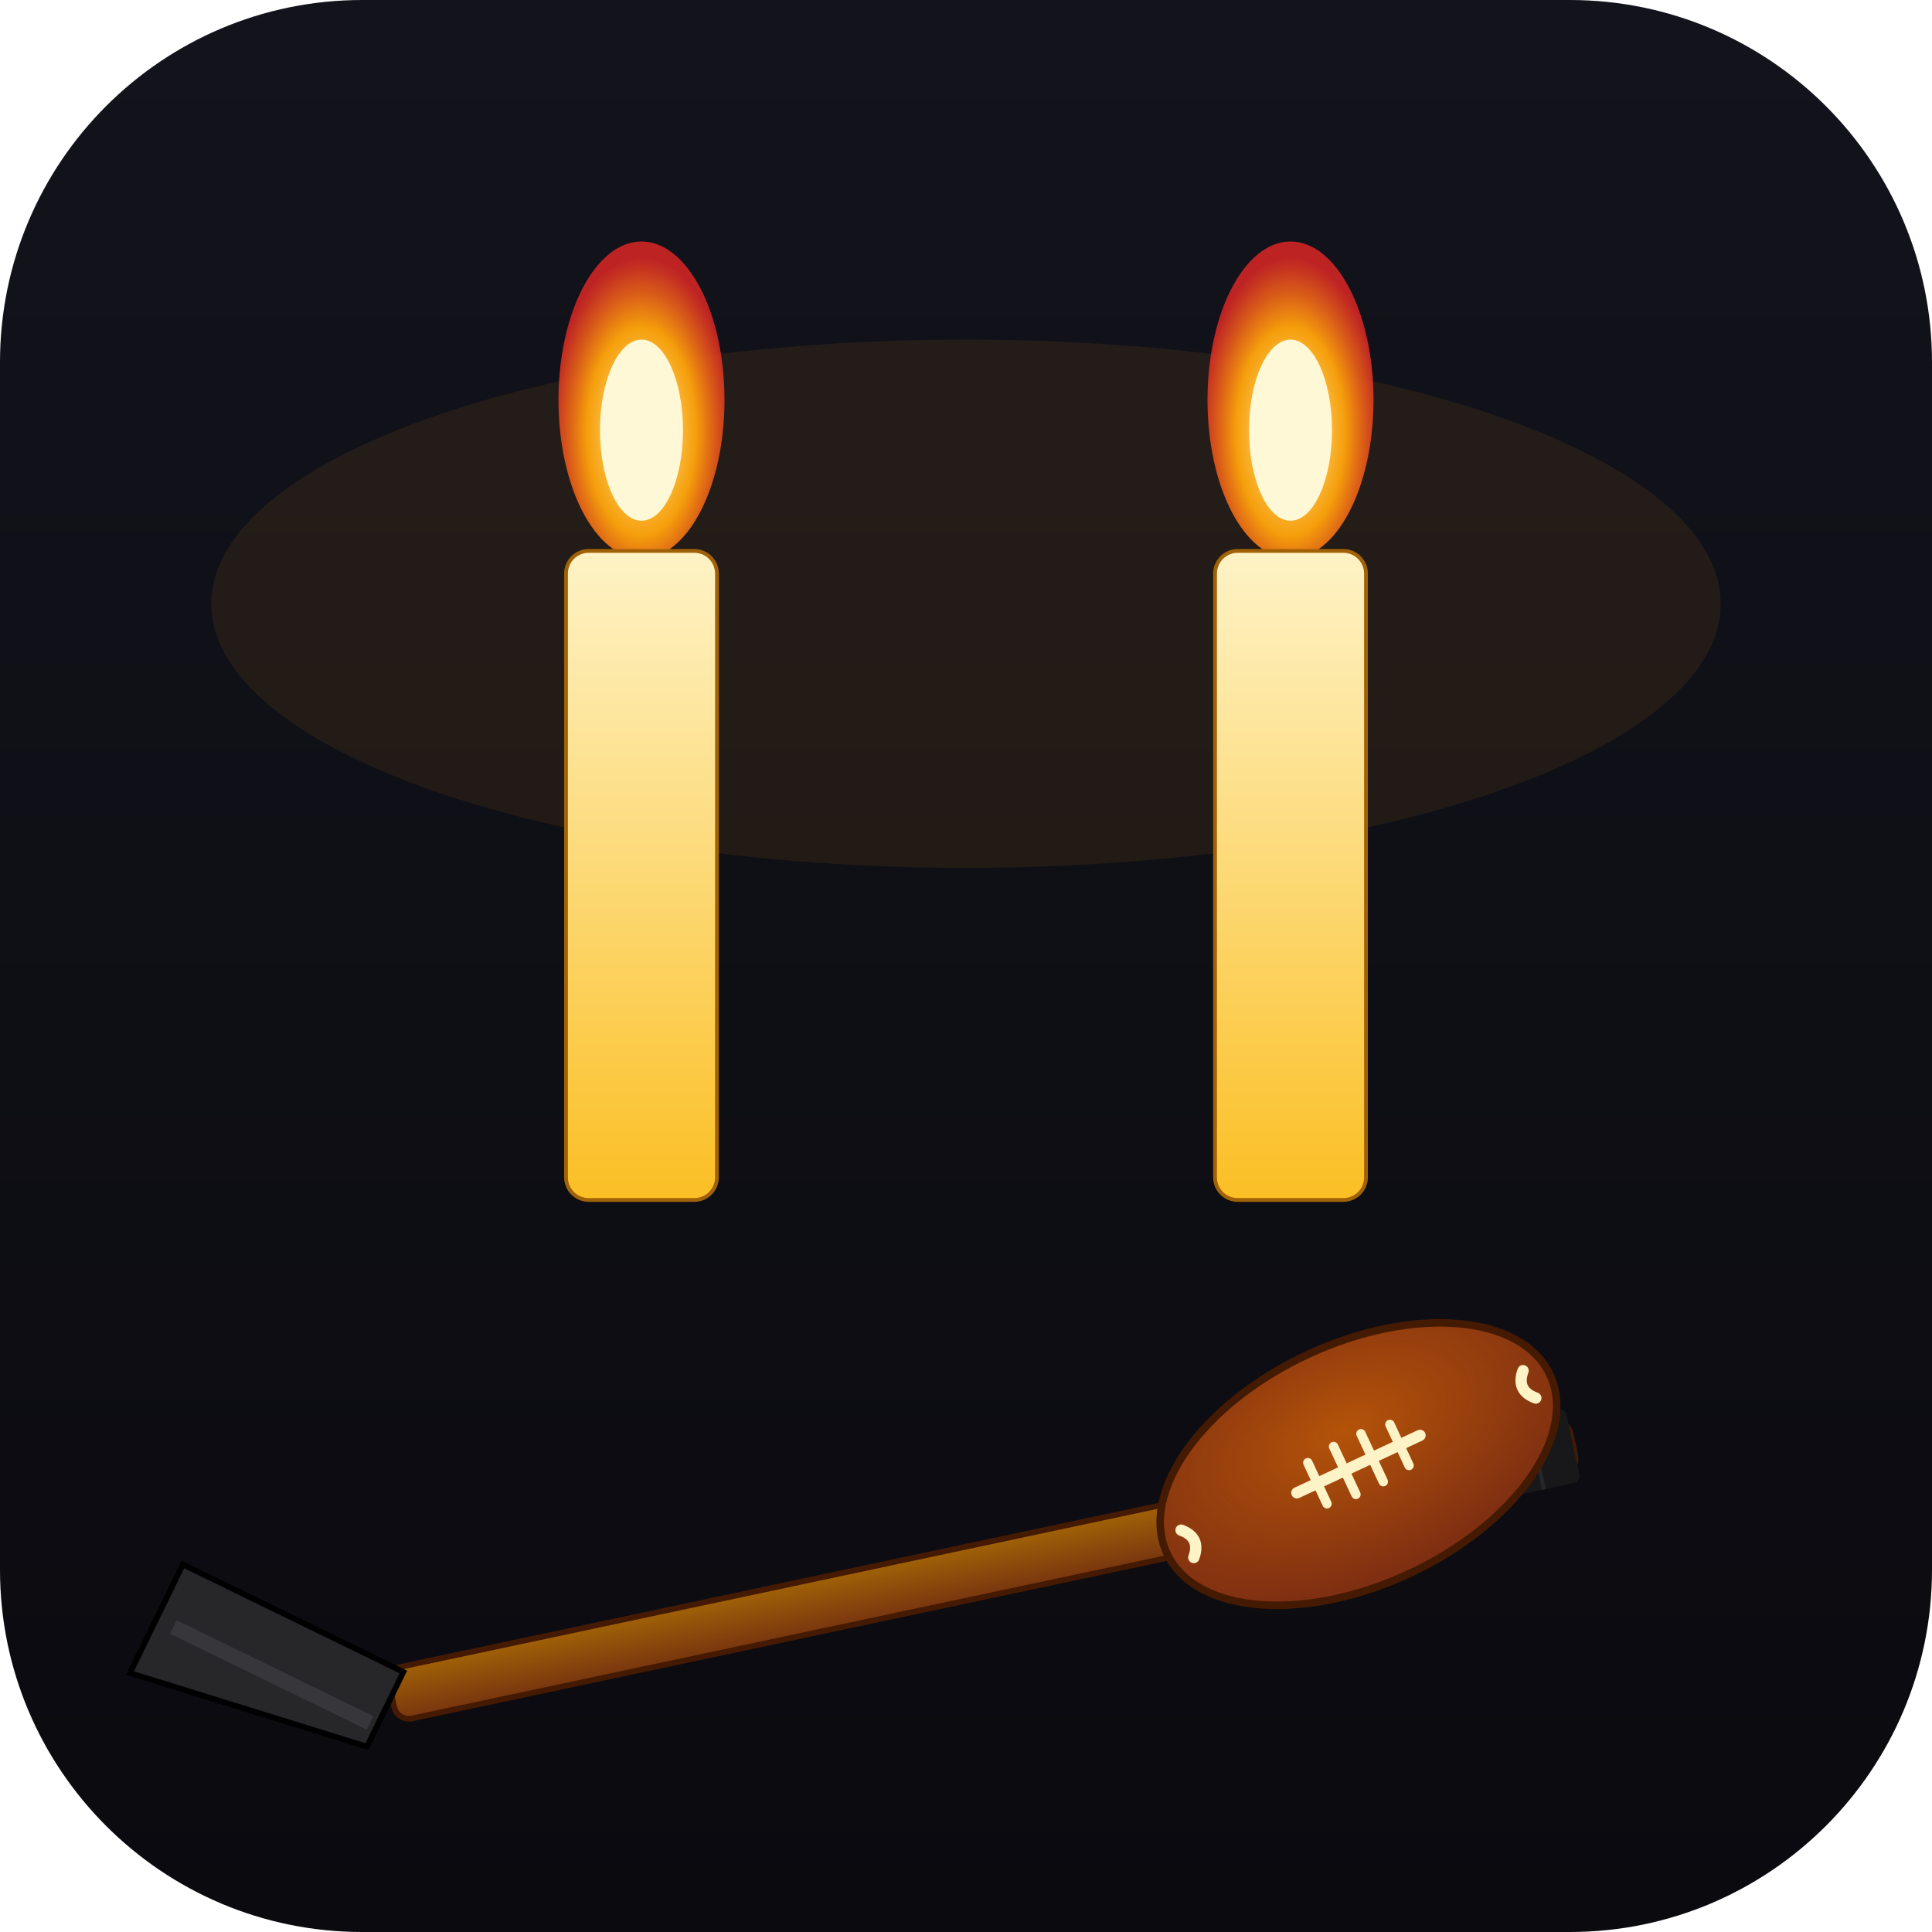
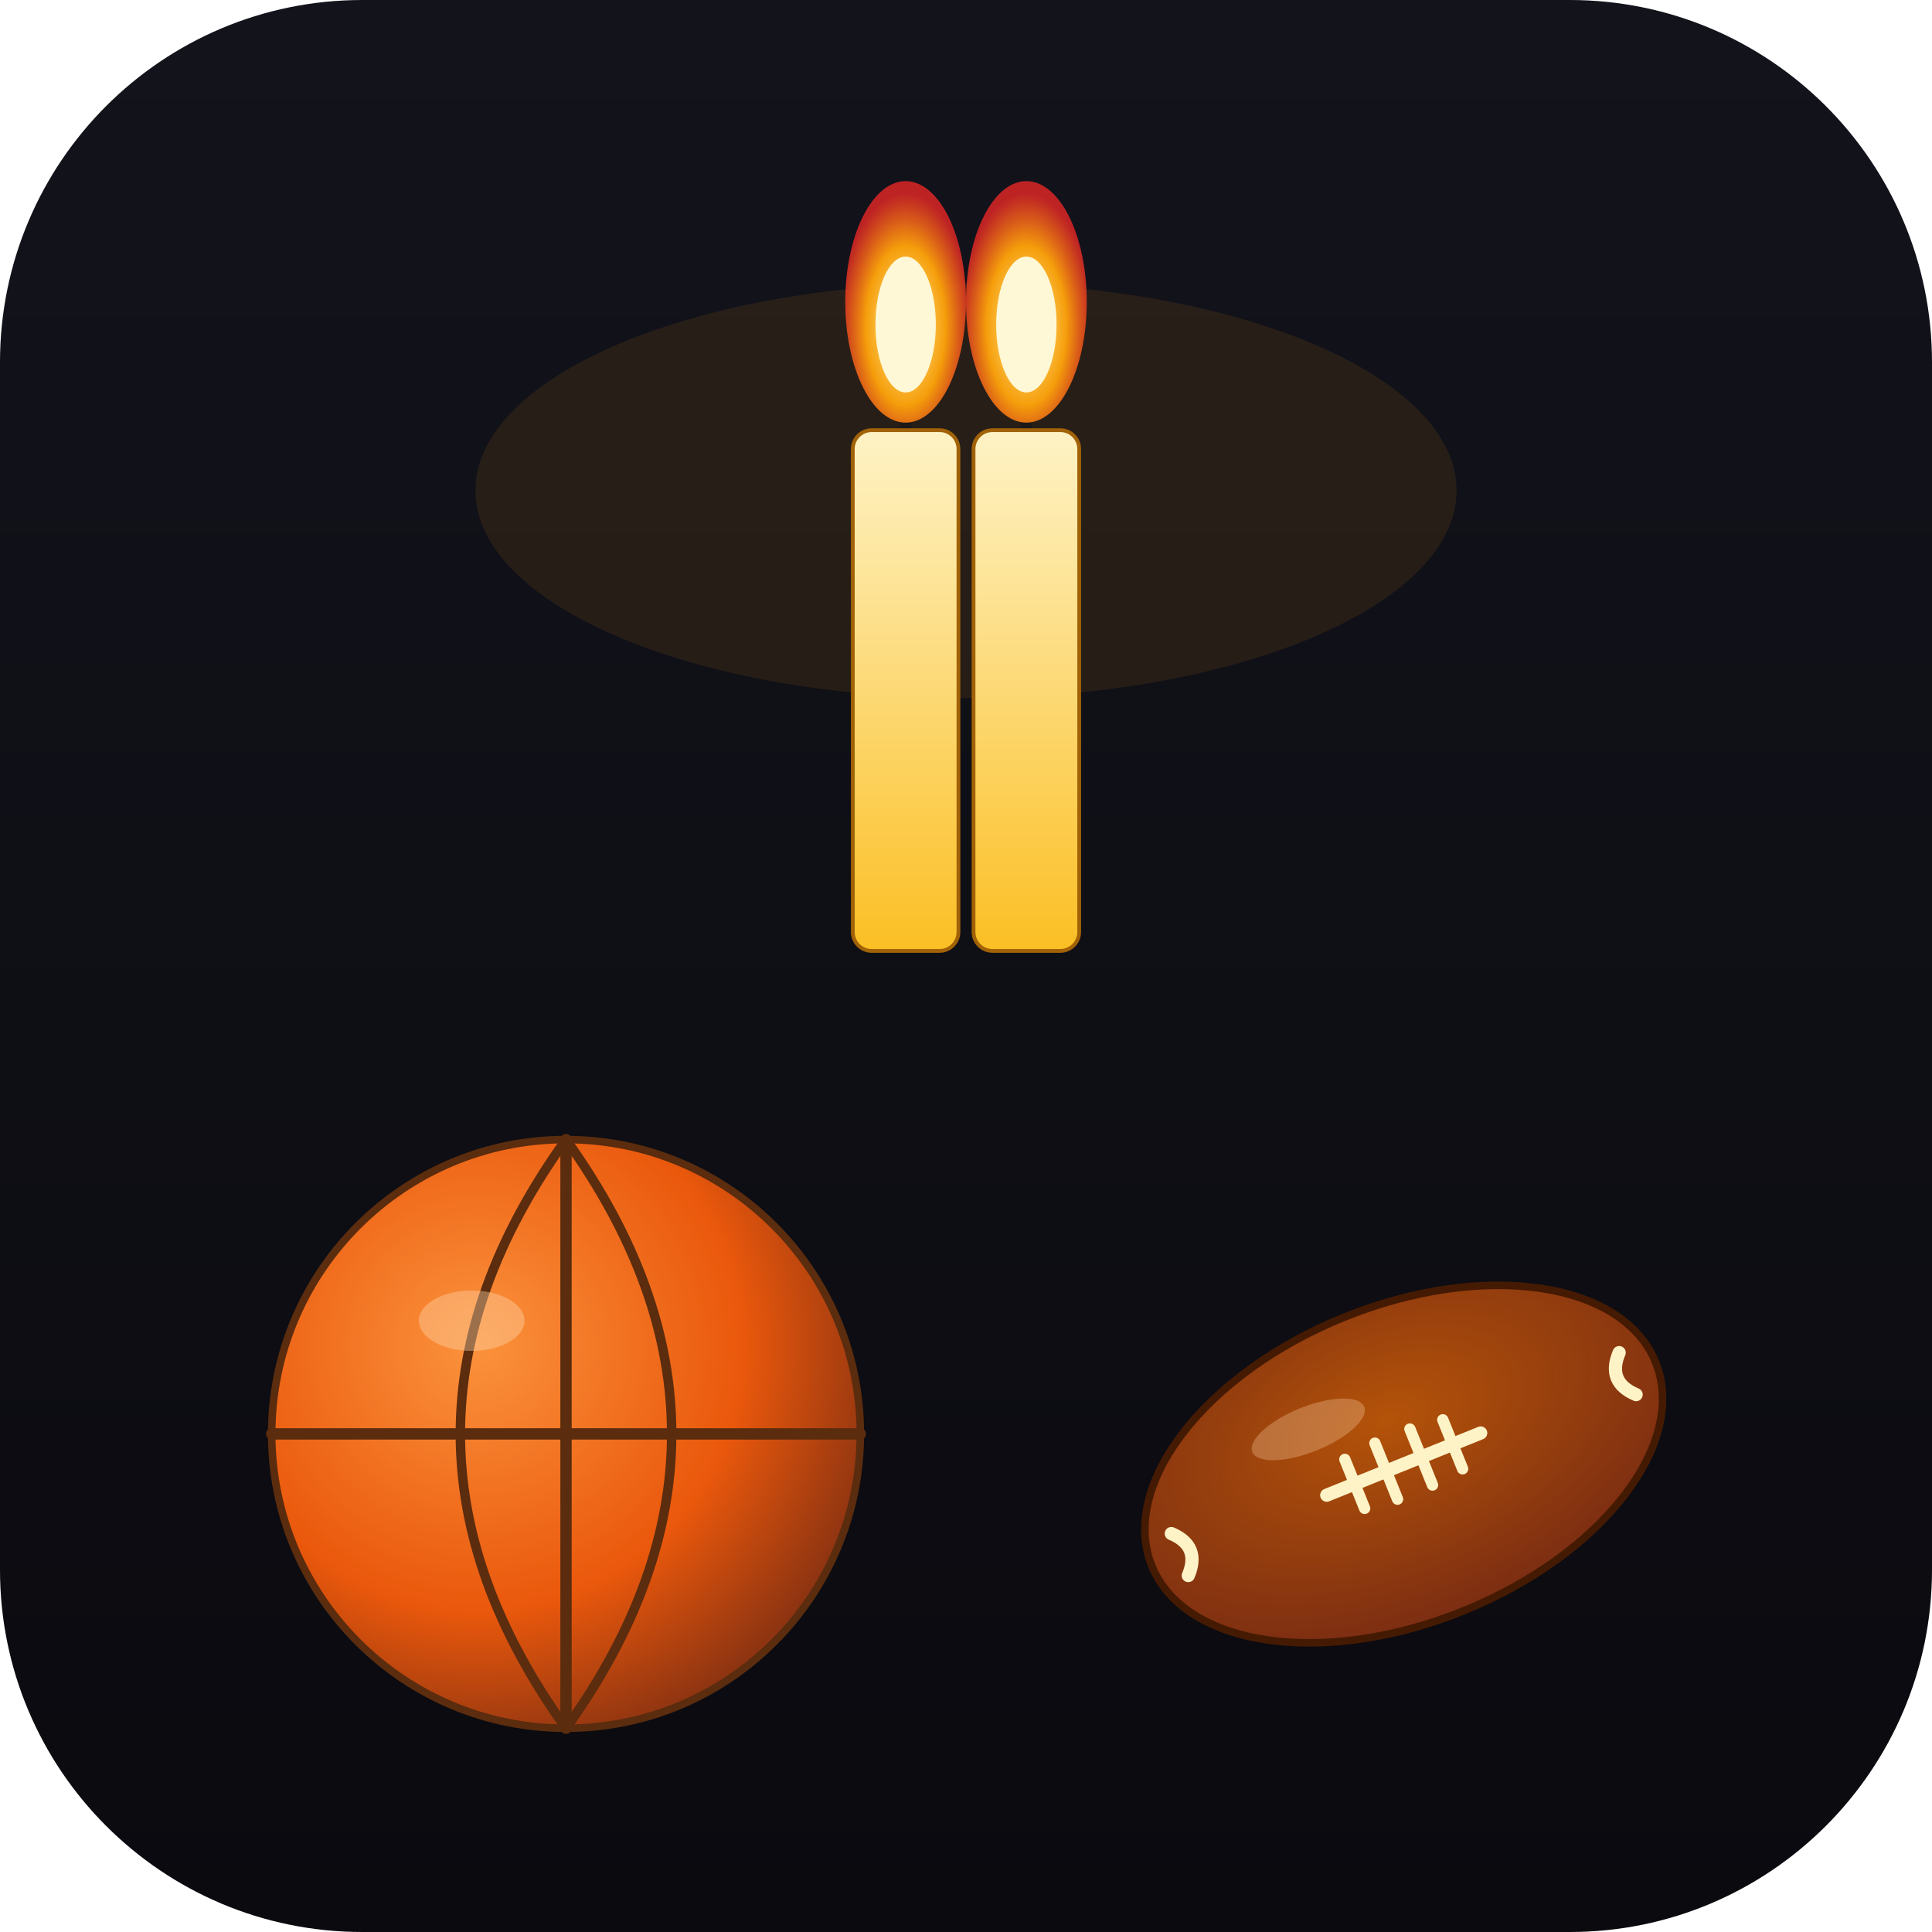
<svg xmlns="http://www.w3.org/2000/svg" width="512" height="512" viewBox="0 0 512 512">
  <defs>
    <linearGradient id="bg" x1="0" y1="0" x2="0" y2="1">
      <stop offset="0%" stop-color="#13131c" />
      <stop offset="100%" stop-color="#0a0a0f" />
    </linearGradient>
    <radialGradient id="flame" cx="0.5" cy="0.6" r="0.55">
      <stop offset="0%" stop-color="#fff8d6" />
      <stop offset="25%" stop-color="#ffd166" />
      <stop offset="60%" stop-color="#f59e0b" />
      <stop offset="100%" stop-color="#dc2626" stop-opacity="0.85" />
    </radialGradient>
    <linearGradient id="wax" x1="0" y1="0" x2="0" y2="1">
      <stop offset="0%" stop-color="#fef3c7" />
      <stop offset="100%" stop-color="#fbbf24" />
    </linearGradient>
    <radialGradient id="football" cx="0.5" cy="0.35" r="0.65">
      <stop offset="0%" stop-color="#b45309" />
      <stop offset="100%" stop-color="#7c2d12" />
    </radialGradient>
-     <linearGradient id="shaft" x1="0" y1="0" x2="0" y2="1">
-       <stop offset="0%" stop-color="#a16207" />
-       <stop offset="100%" stop-color="#78350f" />
-     </linearGradient>
+     <radialGradient id="basketball" cx="0.35" cy="0.35" r="0.75">
+       <stop offset="0%" stop-color="#fb923c" />
+       <stop offset="60%" stop-color="#ea580c" />
+       <stop offset="100%" stop-color="#7c2d12" />
+     </radialGradient>
  </defs>
  <rect x="0" y="0" width="512" height="512" rx="96" fill="url(#bg)" />
-   <ellipse cx="256" cy="160" rx="200" ry="70" fill="#f59e0b" opacity="0.08" />
+   <ellipse cx="256" cy="130" rx="130" ry="55" fill="#f59e0b" opacity="0.1" />
  <g>
-     <line x1="170" y1="128" x2="170" y2="146" stroke="#1c1917" stroke-width="4" stroke-linecap="round" />
-     <ellipse cx="170" cy="106" rx="22" ry="42" fill="url(#flame)" />
-     <ellipse cx="170" cy="114" rx="11" ry="24" fill="#fff8d6" />
-     <rect x="150" y="146" width="40" height="172" rx="6" fill="url(#wax)" stroke="#a16207" stroke-width="1" />
+     <line x1="240" y1="98" x2="240" y2="114" stroke="#1c1917" stroke-width="3" stroke-linecap="round" />
+     <ellipse cx="240" cy="80" rx="16" ry="32" fill="url(#flame)" />
+     <ellipse cx="240" cy="86" rx="8" ry="18" fill="#fff8d6" />
+     <rect x="226" y="114" width="28" height="138" rx="5" fill="url(#wax)" stroke="#a16207" stroke-width="1" />
  </g>
  <g>
-     <line x1="342" y1="128" x2="342" y2="146" stroke="#1c1917" stroke-width="4" stroke-linecap="round" />
-     <ellipse cx="342" cy="106" rx="22" ry="42" fill="url(#flame)" />
-     <ellipse cx="342" cy="114" rx="11" ry="24" fill="#fff8d6" />
-     <rect x="322" y="146" width="40" height="172" rx="6" fill="url(#wax)" stroke="#a16207" stroke-width="1" />
+     <line x1="272" y1="98" x2="272" y2="114" stroke="#1c1917" stroke-width="3" stroke-linecap="round" />
+     <ellipse cx="272" cy="80" rx="16" ry="32" fill="url(#flame)" />
+     <ellipse cx="272" cy="86" rx="8" ry="18" fill="#fff8d6" />
+     <rect x="258" y="114" width="28" height="138" rx="5" fill="url(#wax)" stroke="#a16207" stroke-width="1" />
  </g>
-   <g transform="rotate(-12 256 415)">
-     <rect x="100" y="410" width="320" height="14" rx="4" fill="url(#shaft)" stroke="#451a03" stroke-width="1.5" />
-     <rect x="370" y="407" width="50" height="20" rx="2" fill="#18181b" />
-     <line x1="380" y1="407" x2="380" y2="427" stroke="#27272a" stroke-width="1" />
-     <line x1="395" y1="407" x2="395" y2="427" stroke="#27272a" stroke-width="1" />
-     <line x1="410" y1="407" x2="410" y2="427" stroke="#27272a" stroke-width="1" />
-     <g transform="rotate(38 100 417)">
-       <path d="M 35 410 L 100 410 L 100 432 L 35 442 Z" fill="#27272a" stroke="#000" stroke-width="1.5" />
-       <rect x="40" y="424" width="58" height="4" fill="#3f3f46" opacity="0.6" />
-     </g>
+   <g transform="translate(150 380)">
+     <circle r="78" fill="url(#basketball)" stroke="#5b2c0e" stroke-width="2" />
+     <line x1="-78" y1="0" x2="78" y2="0" stroke="#5b2c0e" stroke-width="3" stroke-linecap="round" />
+     <line x1="0" y1="-78" x2="0" y2="78" stroke="#5b2c0e" stroke-width="3" stroke-linecap="round" />
+     <path d="M 0 -78 Q -56 0 0 78" stroke="#5b2c0e" stroke-width="2.5" fill="none" />
+     <path d="M 0 -78 Q 56 0 0 78" stroke="#5b2c0e" stroke-width="2.5" fill="none" />
+     <ellipse cx="-25" cy="-30" rx="14" ry="8" fill="#fed7aa" opacity="0.4" />
  </g>
-   <g transform="translate(360 388) rotate(-25)">
-     <ellipse cx="0" cy="0" rx="56" ry="32" fill="url(#football)" stroke="#451a03" stroke-width="2" />
-     <path d="M -50 -4 Q -46 0 -50 4" stroke="#fef3c7" stroke-width="3" fill="none" stroke-linecap="round" />
-     <path d="M 50 -4 Q 46 0 50 4" stroke="#fef3c7" stroke-width="3" fill="none" stroke-linecap="round" />
-     <line x1="-18" y1="0" x2="18" y2="0" stroke="#fef3c7" stroke-width="3" stroke-linecap="round" />
-     <line x1="-12" y1="-6" x2="-12" y2="6" stroke="#fef3c7" stroke-width="2.5" stroke-linecap="round" />
-     <line x1="-4" y1="-7" x2="-4" y2="7" stroke="#fef3c7" stroke-width="2.5" stroke-linecap="round" />
-     <line x1="4" y1="-7" x2="4" y2="7" stroke="#fef3c7" stroke-width="2.5" stroke-linecap="round" />
-     <line x1="12" y1="-6" x2="12" y2="6" stroke="#fef3c7" stroke-width="2.5" stroke-linecap="round" />
+   <g transform="translate(372 388) rotate(-22)">
+     <ellipse cx="0" cy="0" rx="72" ry="42" fill="url(#football)" stroke="#451a03" stroke-width="2" />
+     <path d="M -64 -6 Q -58 0 -64 6" stroke="#fef3c7" stroke-width="3.5" fill="none" stroke-linecap="round" />
+     <path d="M 64 -6 Q 58 0 64 6" stroke="#fef3c7" stroke-width="3.5" fill="none" stroke-linecap="round" />
+     <line x1="-22" y1="0" x2="22" y2="0" stroke="#fef3c7" stroke-width="3.5" stroke-linecap="round" />
+     <line x1="-14" y1="-7" x2="-14" y2="7" stroke="#fef3c7" stroke-width="3" stroke-linecap="round" />
+     <line x1="-5" y1="-8" x2="-5" y2="8" stroke="#fef3c7" stroke-width="3" stroke-linecap="round" />
+     <line x1="5" y1="-8" x2="5" y2="8" stroke="#fef3c7" stroke-width="3" stroke-linecap="round" />
+     <line x1="14" y1="-7" x2="14" y2="7" stroke="#fef3c7" stroke-width="3" stroke-linecap="round" />
+     <ellipse cx="-20" cy="-18" rx="16" ry="6" fill="#fed7aa" opacity="0.3" />
  </g>
</svg>
